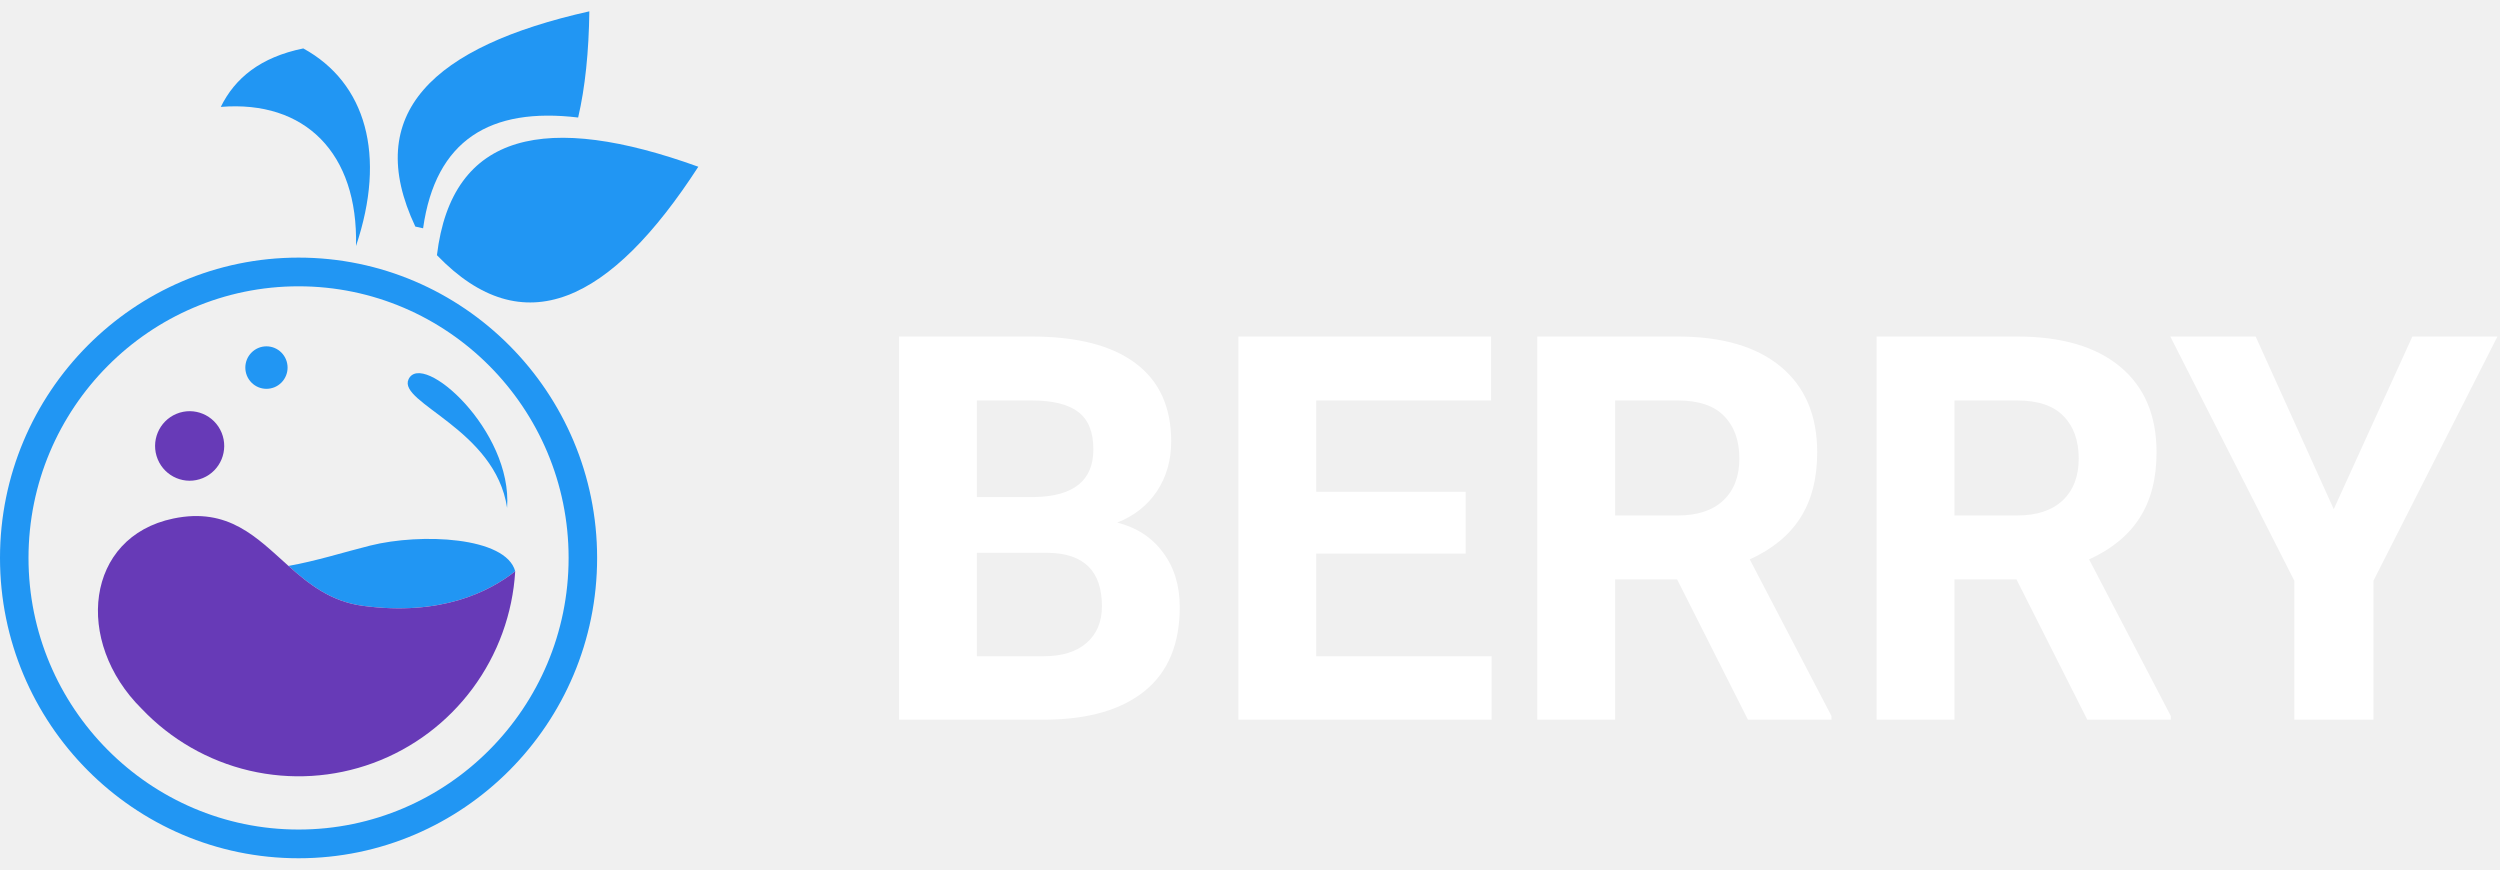
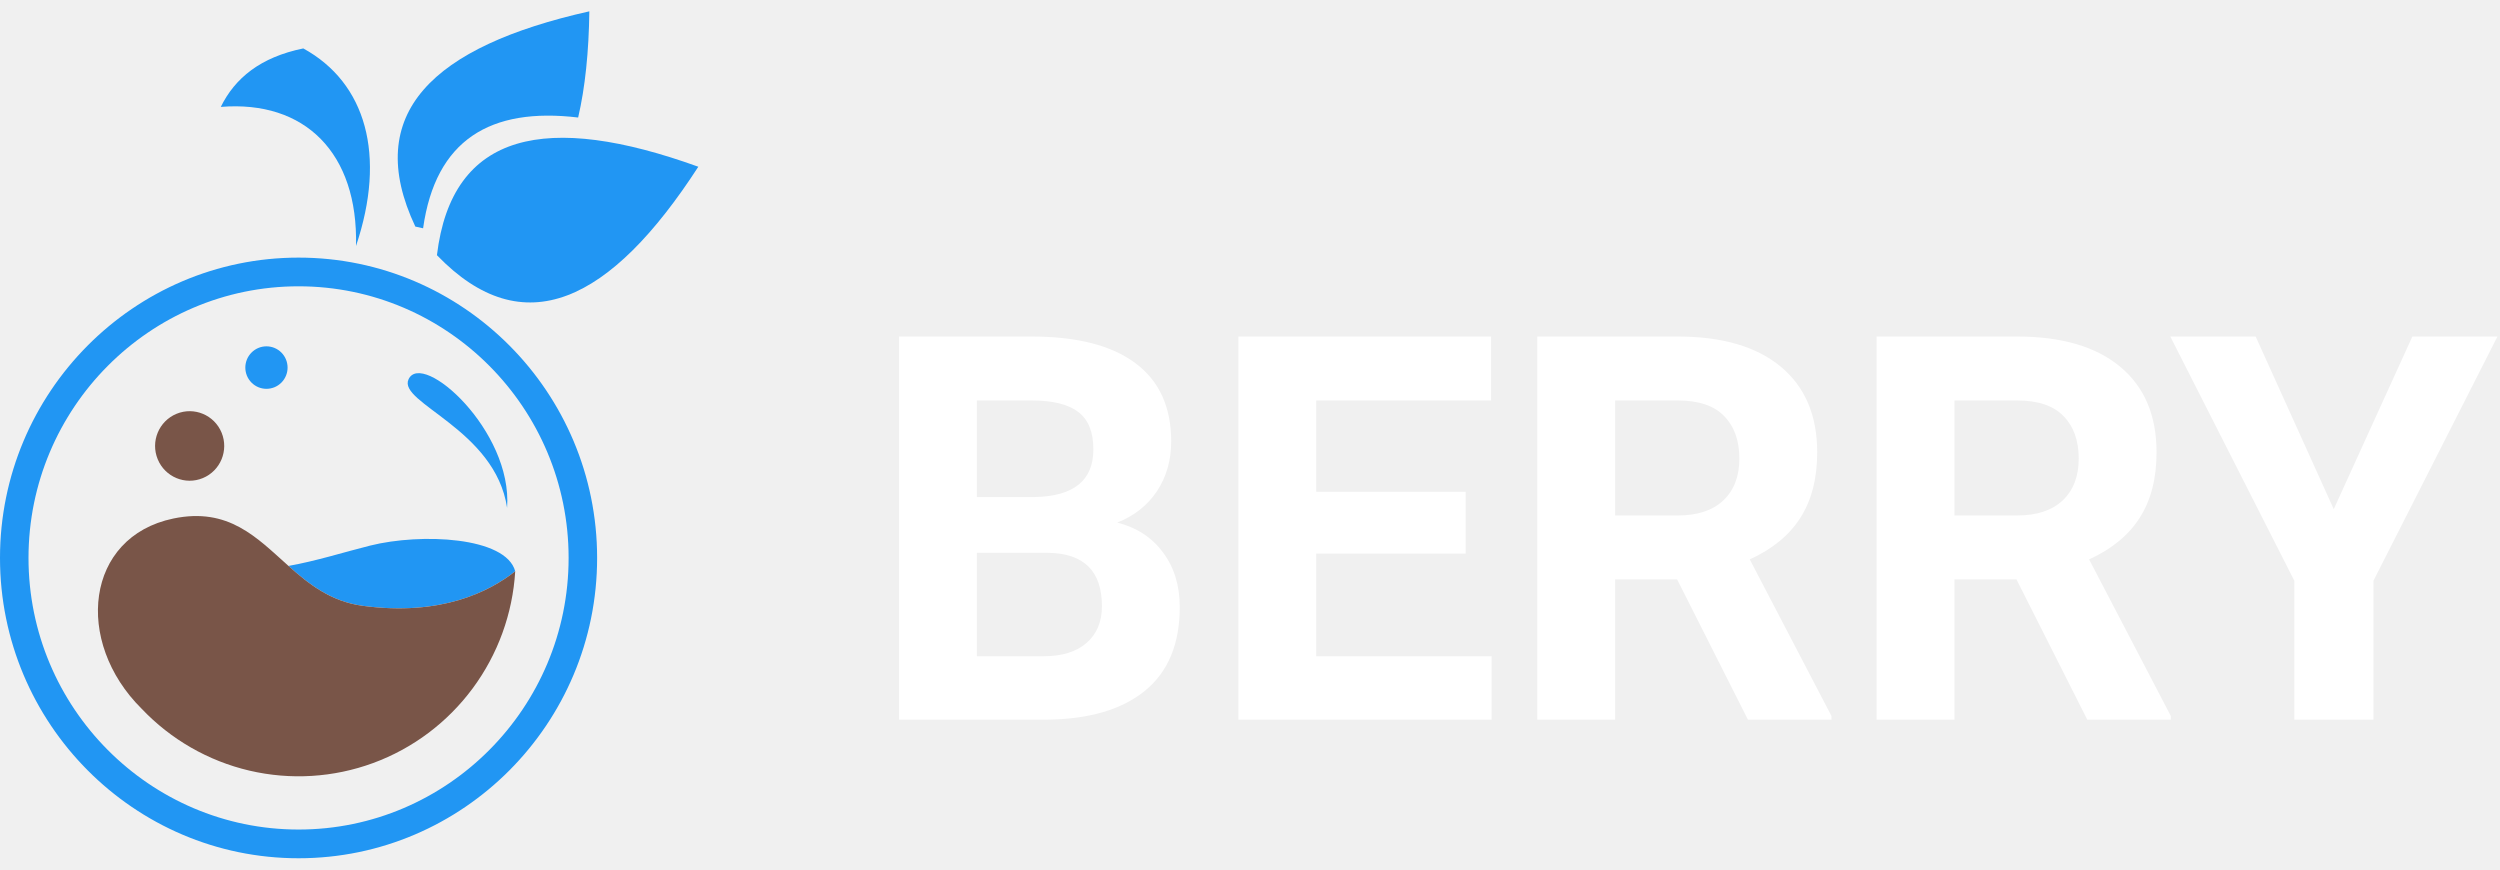
<svg xmlns="http://www.w3.org/2000/svg" width="92" height="32" viewBox="0 0 92 32" fill="none">
  <path d="M33.085 26.484V12.384H37.954C39.641 12.384 40.92 12.713 41.792 13.372C42.664 14.024 43.1 14.982 43.1 16.248C43.1 16.939 42.925 17.549 42.575 18.078C42.225 18.601 41.738 18.985 41.114 19.231C41.827 19.411 42.387 19.776 42.795 20.325C43.208 20.874 43.415 21.545 43.415 22.339C43.415 23.695 42.989 24.721 42.136 25.419C41.283 26.116 40.067 26.471 38.489 26.484H33.085ZM35.949 20.344V24.15H38.403C39.078 24.15 39.603 23.989 39.978 23.666C40.36 23.337 40.551 22.885 40.551 22.31C40.551 21.019 39.892 20.364 38.575 20.344H35.949ZM35.949 18.291H38.069C39.514 18.265 40.236 17.681 40.236 16.538C40.236 15.899 40.051 15.441 39.682 15.163C39.319 14.879 38.743 14.737 37.954 14.737H35.949V18.291ZM53.937 20.373H48.437V24.15H54.891V26.484H45.573V12.384H54.872V14.737H48.437V18.098H53.937V20.373ZM61.718 21.322H59.436V26.484H56.572V12.384H61.736C63.379 12.384 64.645 12.755 65.537 13.498C66.428 14.24 66.873 15.289 66.873 16.645C66.873 17.607 66.666 18.411 66.253 19.056C65.846 19.695 65.225 20.206 64.391 20.586L67.398 26.349V26.484H64.324L61.718 21.322ZM59.436 18.969H61.746C62.466 18.969 63.023 18.785 63.417 18.417C63.811 18.043 64.009 17.529 64.009 16.877C64.009 16.212 63.821 15.689 63.446 15.309C63.077 14.928 62.507 14.737 61.736 14.737H59.436V18.969ZM74.206 21.322H71.924V26.484H69.059V12.384H74.225C75.867 12.384 77.134 12.755 78.025 13.498C78.916 14.24 79.361 15.289 79.361 16.645C79.361 17.607 79.154 18.411 78.74 19.056C78.333 19.695 77.713 20.206 76.879 20.586L79.886 26.349V26.484H76.812L74.206 21.322ZM71.924 18.969H74.234C74.953 18.969 75.51 18.785 75.905 18.417C76.3 18.043 76.497 17.529 76.497 16.877C76.497 16.212 76.309 15.689 75.934 15.309C75.564 14.928 74.995 14.737 74.225 14.737H71.924V18.969ZM85.882 18.737L88.775 12.384H91.906L87.343 21.371V26.484H84.431V21.371L79.867 12.384H83.008L85.882 18.737Z" fill="white" />
  <path d="M10.987 31.584C4.928 31.584 0 26.626 0 20.532C0 14.438 4.929 9.48 10.987 9.48C17.045 9.48 21.974 14.438 21.974 20.532C21.974 26.626 17.046 31.584 10.987 31.584ZM10.987 10.536C5.508 10.536 1.049 15.02 1.049 20.532C1.049 26.044 5.508 30.527 10.987 30.527C16.466 30.527 20.925 26.043 20.925 20.531C20.925 15.019 16.467 10.536 10.987 10.536Z" fill="#2196F3" />
  <path d="M18.96 21.023C18.618 19.748 15.485 19.611 13.62 20.078C12.644 20.323 11.646 20.643 10.616 20.826C11.37 21.499 12.179 22.135 13.34 22.293C16.221 22.684 18.011 21.775 18.96 21.023Z" fill="#2196F3" />
-   <path d="M13.34 22.293C12.176 22.135 11.37 21.499 10.616 20.826C9.45 19.786 8.413 18.658 6.377 19.082C3.141 19.757 2.715 23.608 5.214 26.083C6.287 27.213 7.665 28.004 9.178 28.359C10.691 28.713 12.274 28.616 13.733 28.079C15.192 27.542 16.464 26.588 17.392 25.335C18.321 24.082 18.866 22.584 18.96 21.023C18.011 21.775 16.221 22.684 13.34 22.293Z" fill="#673AB7" />
+   <path d="M13.34 22.293C12.176 22.135 11.37 21.499 10.616 20.826C9.45 19.786 8.413 18.658 6.377 19.082C3.141 19.757 2.715 23.608 5.214 26.083C6.287 27.213 7.665 28.004 9.178 28.359C10.691 28.713 12.274 28.616 13.733 28.079C15.192 27.542 16.464 26.588 17.392 25.335C18.321 24.082 18.866 22.584 18.96 21.023C18.011 21.775 16.221 22.684 13.34 22.293Z" fill="#795548" />
  <path d="M15.034 13.959C14.63 14.829 18.23 15.796 18.661 18.688C18.869 15.841 15.534 12.882 15.034 13.959Z" fill="#2196F3" />
-   <path d="M7.466 17.593C8.115 17.323 8.423 16.575 8.155 15.922C7.886 15.269 7.142 14.959 6.493 15.229C5.844 15.5 5.535 16.248 5.804 16.901C6.073 17.554 6.817 17.864 7.466 17.593Z" fill="#673AB7" />
+   <path d="M7.466 17.593C8.115 17.323 8.423 16.575 8.155 15.922C7.886 15.269 7.142 14.959 6.493 15.229C5.844 15.5 5.535 16.248 5.804 16.901C6.073 17.554 6.817 17.864 7.466 17.593Z" fill="#795548" />
  <path d="M10.355 14.08C10.659 13.775 10.659 13.28 10.355 12.974C10.051 12.669 9.559 12.669 9.256 12.974C8.952 13.28 8.952 13.775 9.256 14.08C9.559 14.385 10.051 14.385 10.355 14.08Z" fill="#2196F3" />
  <path d="M13.101 9.052C14.225 5.715 13.47 3.049 11.161 1.782C9.584 2.105 8.647 2.873 8.125 3.934C11.22 3.682 13.184 5.63 13.101 9.052Z" fill="#2196F3" />
  <path d="M25.698 6.136C20.139 4.129 16.63 4.818 16.079 9.391C19.265 12.697 22.474 11.115 25.698 6.136Z" fill="#2196F3" />
  <path d="M21.276 4.325C21.534 3.217 21.668 1.908 21.688 0.417C15.923 1.709 13.322 4.177 15.284 8.338C15.382 8.362 15.475 8.381 15.57 8.401C16.028 5.144 18.046 3.938 21.276 4.325Z" fill="#2196F3" />
</svg>
